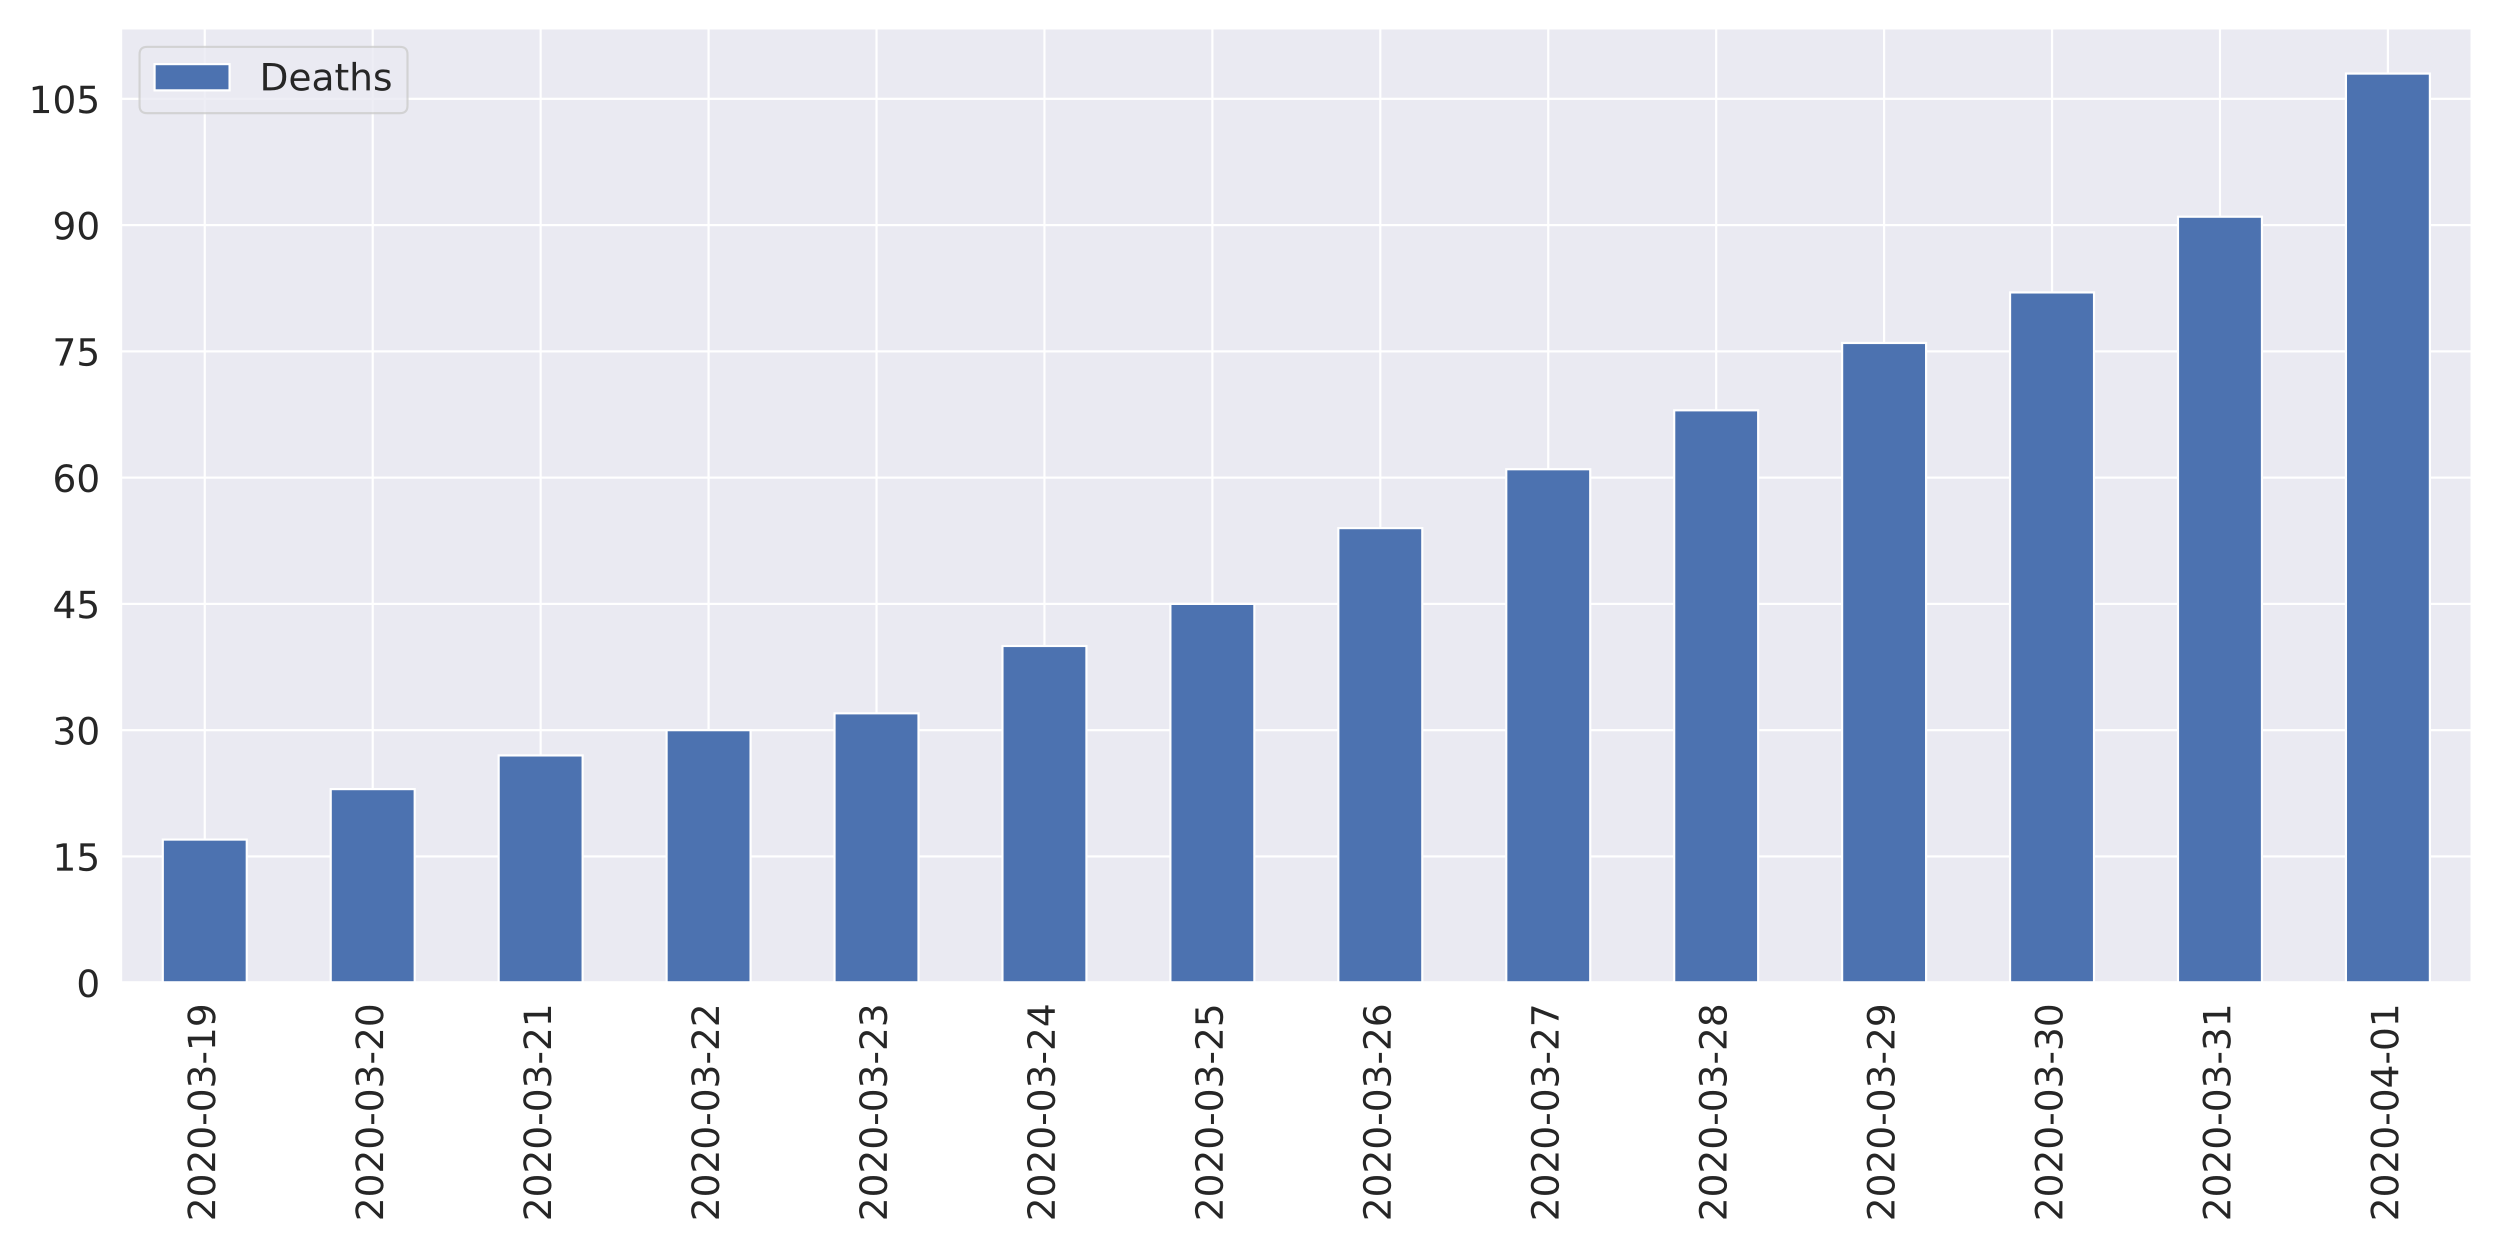
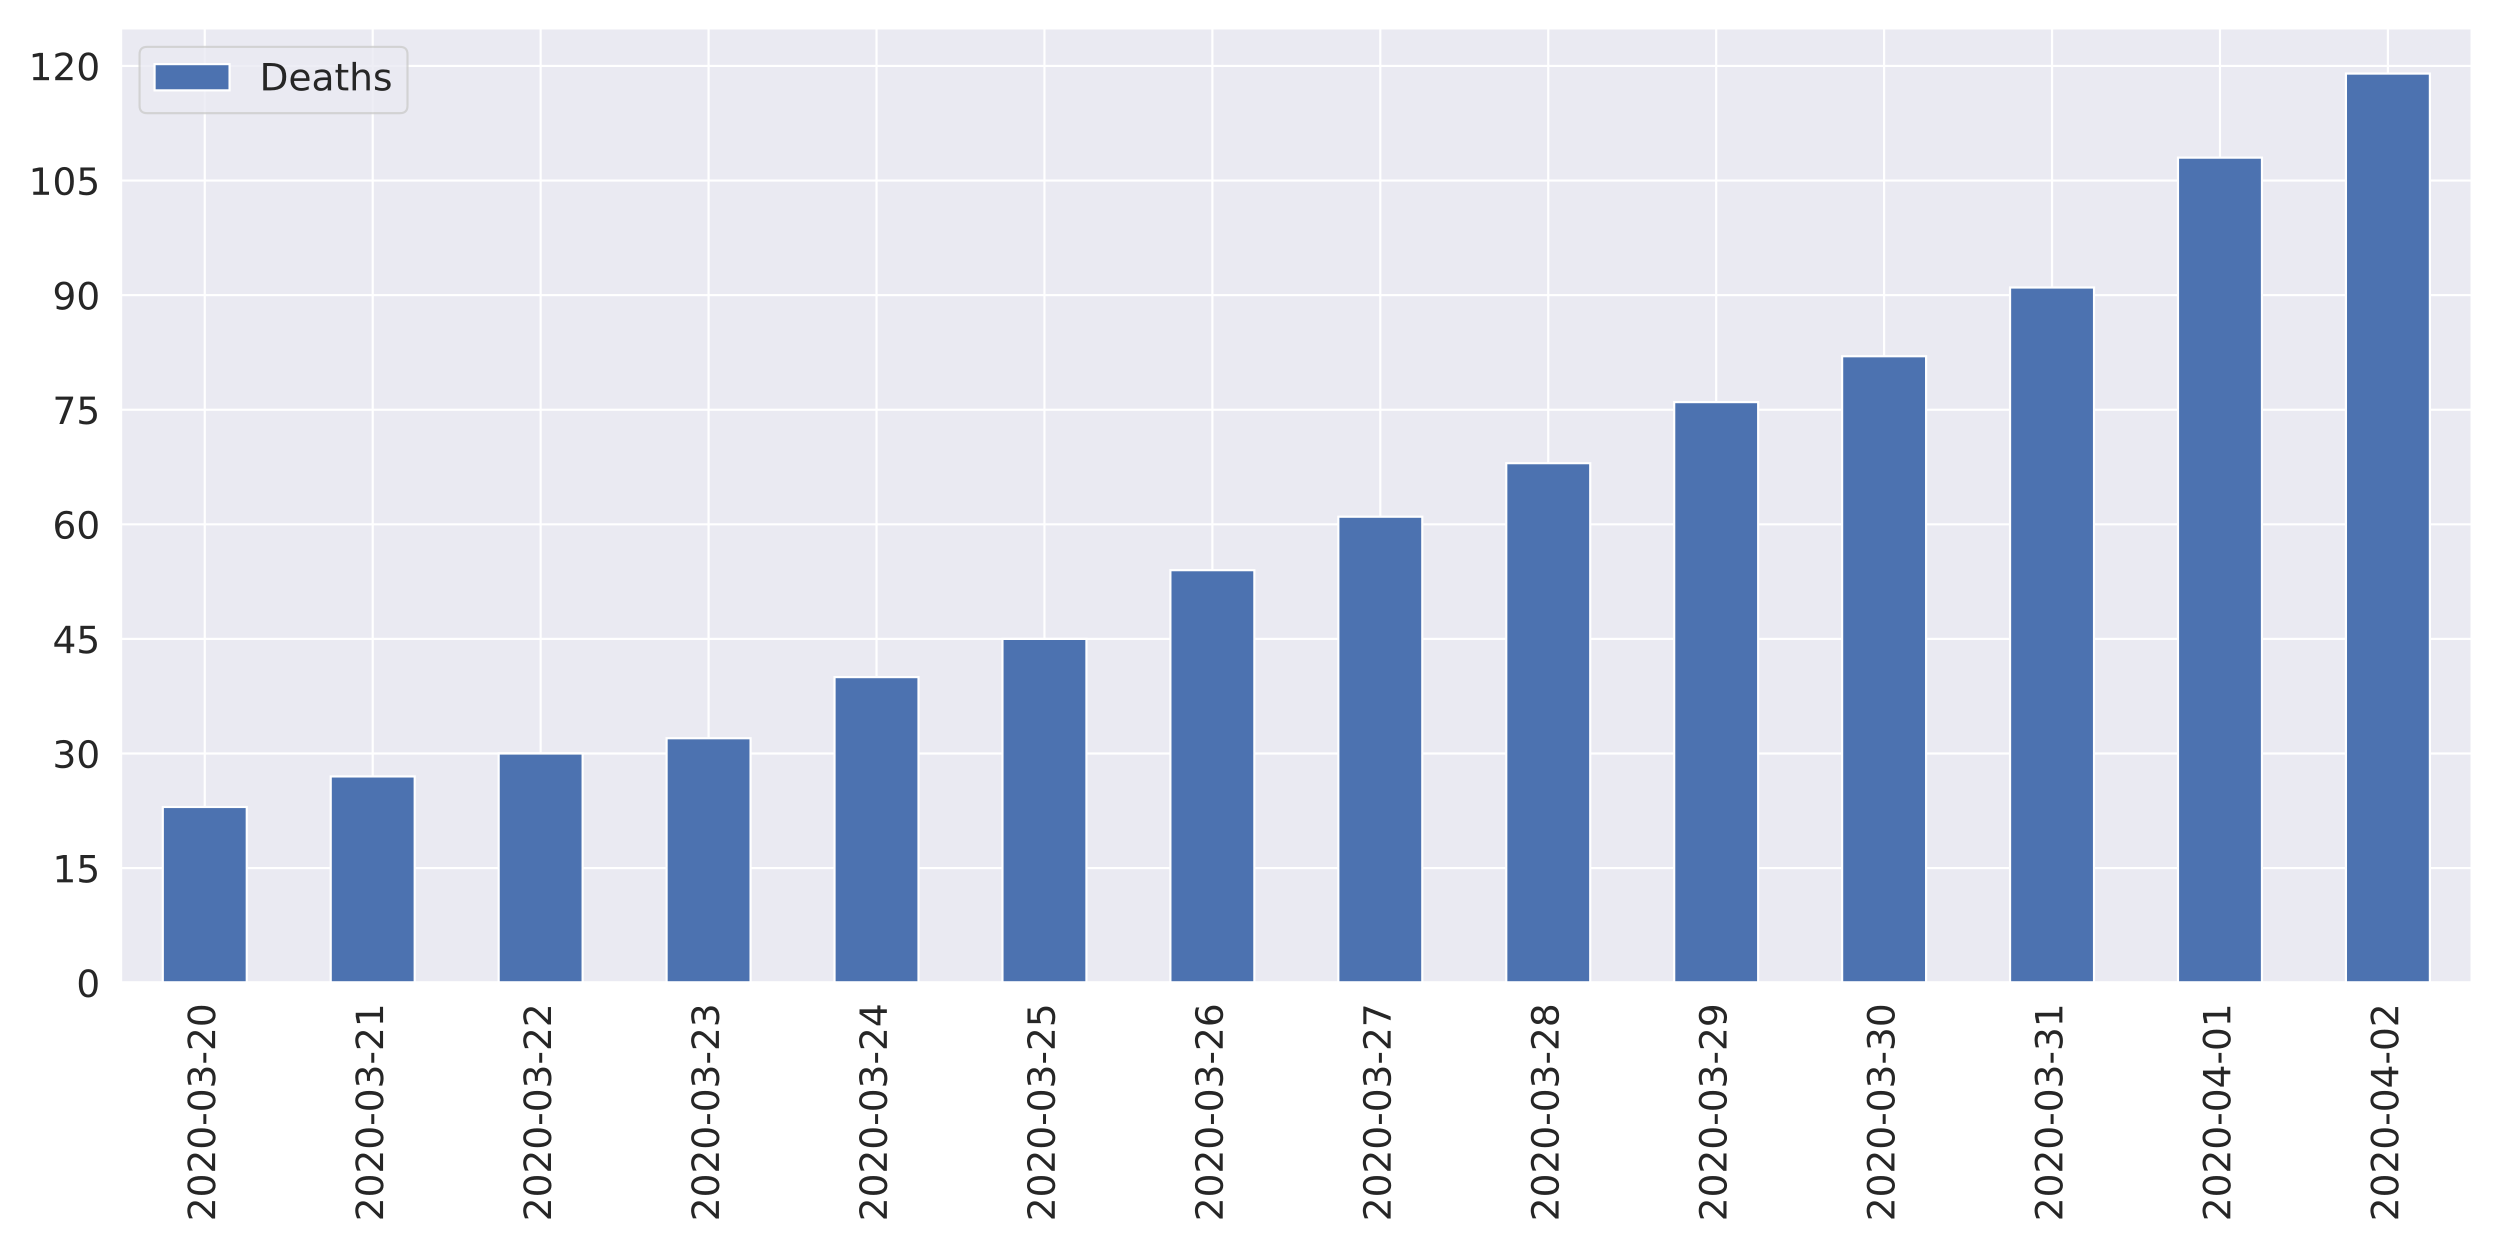
<svg xmlns="http://www.w3.org/2000/svg" xmlns:xlink="http://www.w3.org/1999/xlink" height="576pt" version="1.1" viewBox="0 0 1152 576" width="1152pt">
  <defs>
    <style type="text/css">
*{stroke-linecap:butt;stroke-linejoin:round;}
  </style>
  </defs>
  <g id="figure_1">
    <g id="patch_1">
      <path d="M 0 576  L 1152 576  L 1152 0  L 0 0  z " style="fill:#ffffff;" />
    </g>
    <g id="axes_1">
      <g id="patch_2">
        <path d="M 55.67 452.83  L 1139.04 452.83  L 1139.04 12.96  L 55.67 12.96  z " style="fill:#eaeaf2;" />
      </g>
      <g id="matplotlib.axis_1">
        <g id="xtick_1">
          <g id="line2d_1">
            <path clip-path="url(#p32ae984a57)" d="M 94.362 452.83  L 94.362 12.96  " style="fill:none;stroke:#ffffff;stroke-linecap:round;" />
          </g>
          <g id="text_1">
            <defs>
              <path d="M 19.188 8.297  L 53.609 8.297  L 53.609 0  L 7.328 0  L 7.328 8.297  Q 12.938 14.109 22.625 23.891  Q 32.328 33.688 34.812 36.531  Q 39.547 41.844 41.422 45.531  Q 43.312 49.219 43.312 52.781  Q 43.312 58.594 39.234 62.25  Q 35.156 65.922 28.609 65.922  Q 23.969 65.922 18.812 64.312  Q 13.672 62.703 7.812 59.422  L 7.812 69.391  Q 13.766 71.781 18.938 73  Q 24.125 74.219 28.422 74.219  Q 39.75 74.219 46.484 68.547  Q 53.219 62.891 53.219 53.422  Q 53.219 48.922 51.531 44.891  Q 49.859 40.875 45.406 35.406  Q 44.188 33.984 37.641 27.219  Q 31.109 20.453 19.188 8.297  z " id="DejaVuSans-50" />
              <path d="M 31.781 66.406  Q 24.172 66.406 20.328 58.906  Q 16.5 51.422 16.5 36.375  Q 16.5 21.391 20.328 13.891  Q 24.172 6.391 31.781 6.391  Q 39.453 6.391 43.281 13.891  Q 47.125 21.391 47.125 36.375  Q 47.125 51.422 43.281 58.906  Q 39.453 66.406 31.781 66.406  z M 31.781 74.219  Q 44.047 74.219 50.516 64.516  Q 56.984 54.828 56.984 36.375  Q 56.984 17.969 50.516 8.266  Q 44.047 -1.422 31.781 -1.422  Q 19.531 -1.422 13.062 8.266  Q 6.594 17.969 6.594 36.375  Q 6.594 54.828 13.062 64.516  Q 19.531 74.219 31.781 74.219  z " id="DejaVuSans-48" />
              <path d="M 4.891 31.391  L 31.203 31.391  L 31.203 23.391  L 4.891 23.391  z " id="DejaVuSans-45" />
              <path d="M 40.578 39.312  Q 47.656 37.797 51.625 33  Q 55.609 28.219 55.609 21.188  Q 55.609 10.406 48.188 4.484  Q 40.766 -1.422 27.094 -1.422  Q 22.516 -1.422 17.656 -0.516  Q 12.797 0.391 7.625 2.203  L 7.625 11.719  Q 11.719 9.328 16.594 8.109  Q 21.484 6.891 26.812 6.891  Q 36.078 6.891 40.938 10.547  Q 45.797 14.203 45.797 21.188  Q 45.797 27.641 41.281 31.266  Q 36.766 34.906 28.719 34.906  L 20.219 34.906  L 20.219 43.016  L 29.109 43.016  Q 36.375 43.016 40.234 45.922  Q 44.094 48.828 44.094 54.297  Q 44.094 59.906 40.109 62.906  Q 36.141 65.922 28.719 65.922  Q 24.656 65.922 20.016 65.031  Q 15.375 64.156 9.812 62.312  L 9.812 71.094  Q 15.438 72.656 20.344 73.438  Q 25.25 74.219 29.594 74.219  Q 40.828 74.219 47.359 69.109  Q 53.906 64.016 53.906 55.328  Q 53.906 49.266 50.438 45.094  Q 46.969 40.922 40.578 39.312  z " id="DejaVuSans-51" />
-               <path d="M 12.406 8.297  L 28.516 8.297  L 28.516 63.922  L 10.984 60.406  L 10.984 69.391  L 28.422 72.906  L 38.281 72.906  L 38.281 8.297  L 54.391 8.297  L 54.391 0  L 12.406 0  z " id="DejaVuSans-49" />
-               <path d="M 10.984 1.516  L 10.984 10.5  Q 14.703 8.734 18.5 7.812  Q 22.312 6.891 25.984 6.891  Q 35.75 6.891 40.891 13.453  Q 46.047 20.016 46.781 33.406  Q 43.953 29.203 39.594 26.953  Q 35.25 24.703 29.984 24.703  Q 19.047 24.703 12.672 31.312  Q 6.297 37.938 6.297 49.422  Q 6.297 60.641 12.938 67.422  Q 19.578 74.219 30.609 74.219  Q 43.266 74.219 49.922 64.516  Q 56.594 54.828 56.594 36.375  Q 56.594 19.141 48.406 8.859  Q 40.234 -1.422 26.422 -1.422  Q 22.703 -1.422 18.891 -0.688  Q 15.094 0.047 10.984 1.516  z M 30.609 32.422  Q 37.25 32.422 41.125 36.953  Q 45.016 41.5 45.016 49.422  Q 45.016 57.281 41.125 61.844  Q 37.25 66.406 30.609 66.406  Q 23.969 66.406 20.094 61.844  Q 16.219 57.281 16.219 49.422  Q 16.219 41.5 20.094 36.953  Q 23.969 32.422 30.609 32.422  z " id="DejaVuSans-57" />
            </defs>
            <g style="fill:#262626;" transform="translate(99.12999 562.7538)rotate(-90)scale(0.1728 -0.1728)">
              <use xlink:href="#DejaVuSans-50" />
              <use x="63.623" xlink:href="#DejaVuSans-48" />
              <use x="127.246" xlink:href="#DejaVuSans-50" />
              <use x="190.869" xlink:href="#DejaVuSans-48" />
              <use x="254.492" xlink:href="#DejaVuSans-45" />
              <use x="290.576" xlink:href="#DejaVuSans-48" />
              <use x="354.199" xlink:href="#DejaVuSans-51" />
              <use x="417.822" xlink:href="#DejaVuSans-45" />
-               <use x="453.906" xlink:href="#DejaVuSans-49" />
-               <use x="517.529" xlink:href="#DejaVuSans-57" />
+               <use x="453.906" xlink:href="#DejaVuSans-50" />
+               <use x="517.529" xlink:href="#DejaVuSans-48" />
            </g>
          </g>
        </g>
        <g id="xtick_2">
          <g id="line2d_2">
            <path clip-path="url(#p32ae984a57)" d="M 171.745 452.83  L 171.745 12.96  " style="fill:none;stroke:#ffffff;stroke-linecap:round;" />
          </g>
          <g id="text_2">
+             <defs>
+               <path d="M 12.406 8.297  L 28.516 8.297  L 28.516 63.922  L 10.984 60.406  L 10.984 69.391  L 28.422 72.906  L 38.281 72.906  L 38.281 8.297  L 54.391 8.297  L 54.391 0  L 12.406 0  z " id="DejaVuSans-49" />
+             </defs>
            <g style="fill:#262626;" transform="translate(176.5136 562.7538)rotate(-90)scale(0.1728 -0.1728)">
              <use xlink:href="#DejaVuSans-50" />
              <use x="63.623" xlink:href="#DejaVuSans-48" />
              <use x="127.246" xlink:href="#DejaVuSans-50" />
              <use x="190.869" xlink:href="#DejaVuSans-48" />
              <use x="254.492" xlink:href="#DejaVuSans-45" />
              <use x="290.576" xlink:href="#DejaVuSans-48" />
              <use x="354.199" xlink:href="#DejaVuSans-51" />
              <use x="417.822" xlink:href="#DejaVuSans-45" />
              <use x="453.906" xlink:href="#DejaVuSans-50" />
-               <use x="517.529" xlink:href="#DejaVuSans-48" />
+               <use x="517.529" xlink:href="#DejaVuSans-49" />
            </g>
          </g>
        </g>
        <g id="xtick_3">
          <g id="line2d_3">
            <path clip-path="url(#p32ae984a57)" d="M 249.129 452.83  L 249.129 12.96  " style="fill:none;stroke:#ffffff;stroke-linecap:round;" />
          </g>
          <g id="text_3">
            <g style="fill:#262626;" transform="translate(253.8971 562.7538)rotate(-90)scale(0.1728 -0.1728)">
              <use xlink:href="#DejaVuSans-50" />
              <use x="63.623" xlink:href="#DejaVuSans-48" />
              <use x="127.246" xlink:href="#DejaVuSans-50" />
              <use x="190.869" xlink:href="#DejaVuSans-48" />
              <use x="254.492" xlink:href="#DejaVuSans-45" />
              <use x="290.576" xlink:href="#DejaVuSans-48" />
              <use x="354.199" xlink:href="#DejaVuSans-51" />
              <use x="417.822" xlink:href="#DejaVuSans-45" />
              <use x="453.906" xlink:href="#DejaVuSans-50" />
-               <use x="517.529" xlink:href="#DejaVuSans-49" />
+               <use x="517.529" xlink:href="#DejaVuSans-50" />
            </g>
          </g>
        </g>
        <g id="xtick_4">
          <g id="line2d_4">
            <path clip-path="url(#p32ae984a57)" d="M 326.512 452.83  L 326.512 12.96  " style="fill:none;stroke:#ffffff;stroke-linecap:round;" />
          </g>
          <g id="text_4">
            <g style="fill:#262626;" transform="translate(331.2807 562.7538)rotate(-90)scale(0.1728 -0.1728)">
              <use xlink:href="#DejaVuSans-50" />
              <use x="63.623" xlink:href="#DejaVuSans-48" />
              <use x="127.246" xlink:href="#DejaVuSans-50" />
              <use x="190.869" xlink:href="#DejaVuSans-48" />
              <use x="254.492" xlink:href="#DejaVuSans-45" />
              <use x="290.576" xlink:href="#DejaVuSans-48" />
              <use x="354.199" xlink:href="#DejaVuSans-51" />
              <use x="417.822" xlink:href="#DejaVuSans-45" />
              <use x="453.906" xlink:href="#DejaVuSans-50" />
-               <use x="517.529" xlink:href="#DejaVuSans-50" />
+               <use x="517.529" xlink:href="#DejaVuSans-51" />
            </g>
          </g>
        </g>
        <g id="xtick_5">
          <g id="line2d_5">
            <path clip-path="url(#p32ae984a57)" d="M 403.896 452.83  L 403.896 12.96  " style="fill:none;stroke:#ffffff;stroke-linecap:round;" />
          </g>
          <g id="text_5">
+             <defs>
+               <path d="M 37.797 64.312  L 12.891 25.391  L 37.797 25.391  z M 35.203 72.906  L 47.609 72.906  L 47.609 25.391  L 58.016 25.391  L 58.016 17.188  L 47.609 17.188  L 47.609 0  L 37.797 0  L 37.797 17.188  L 4.891 17.188  L 4.891 26.703  z " id="DejaVuSans-52" />
+             </defs>
            <g style="fill:#262626;" transform="translate(408.6643 562.7538)rotate(-90)scale(0.1728 -0.1728)">
              <use xlink:href="#DejaVuSans-50" />
              <use x="63.623" xlink:href="#DejaVuSans-48" />
              <use x="127.246" xlink:href="#DejaVuSans-50" />
              <use x="190.869" xlink:href="#DejaVuSans-48" />
              <use x="254.492" xlink:href="#DejaVuSans-45" />
              <use x="290.576" xlink:href="#DejaVuSans-48" />
              <use x="354.199" xlink:href="#DejaVuSans-51" />
              <use x="417.822" xlink:href="#DejaVuSans-45" />
              <use x="453.906" xlink:href="#DejaVuSans-50" />
-               <use x="517.529" xlink:href="#DejaVuSans-51" />
+               <use x="517.529" xlink:href="#DejaVuSans-52" />
            </g>
          </g>
        </g>
        <g id="xtick_6">
          <g id="line2d_6">
            <path clip-path="url(#p32ae984a57)" d="M 481.28 452.83  L 481.28 12.96  " style="fill:none;stroke:#ffffff;stroke-linecap:round;" />
          </g>
          <g id="text_6">
            <defs>
-               <path d="M 37.797 64.312  L 12.891 25.391  L 37.797 25.391  z M 35.203 72.906  L 47.609 72.906  L 47.609 25.391  L 58.016 25.391  L 58.016 17.188  L 47.609 17.188  L 47.609 0  L 37.797 0  L 37.797 17.188  L 4.891 17.188  L 4.891 26.703  z " id="DejaVuSans-52" />
+               <path d="M 10.797 72.906  L 49.516 72.906  L 49.516 64.594  L 19.828 64.594  L 19.828 46.734  Q 21.969 47.469 24.109 47.828  Q 26.266 48.188 28.422 48.188  Q 40.625 48.188 47.75 41.5  Q 54.891 34.812 54.891 23.391  Q 54.891 11.625 47.562 5.094  Q 40.234 -1.422 26.906 -1.422  Q 22.312 -1.422 17.547 -0.641  Q 12.797 0.141 7.719 1.703  L 7.719 11.625  Q 12.109 9.234 16.797 8.062  Q 21.484 6.891 26.703 6.891  Q 35.156 6.891 40.078 11.328  Q 45.016 15.766 45.016 23.391  Q 45.016 31 40.078 35.438  Q 35.156 39.891 26.703 39.891  Q 22.75 39.891 18.812 39.016  Q 14.891 38.141 10.797 36.281  z " id="DejaVuSans-53" />
            </defs>
            <g style="fill:#262626;" transform="translate(486.0478 562.7538)rotate(-90)scale(0.1728 -0.1728)">
              <use xlink:href="#DejaVuSans-50" />
              <use x="63.623" xlink:href="#DejaVuSans-48" />
              <use x="127.246" xlink:href="#DejaVuSans-50" />
              <use x="190.869" xlink:href="#DejaVuSans-48" />
              <use x="254.492" xlink:href="#DejaVuSans-45" />
              <use x="290.576" xlink:href="#DejaVuSans-48" />
              <use x="354.199" xlink:href="#DejaVuSans-51" />
              <use x="417.822" xlink:href="#DejaVuSans-45" />
              <use x="453.906" xlink:href="#DejaVuSans-50" />
-               <use x="517.529" xlink:href="#DejaVuSans-52" />
+               <use x="517.529" xlink:href="#DejaVuSans-53" />
            </g>
          </g>
        </g>
        <g id="xtick_7">
          <g id="line2d_7">
            <path clip-path="url(#p32ae984a57)" d="M 558.663 452.83  L 558.663 12.96  " style="fill:none;stroke:#ffffff;stroke-linecap:round;" />
          </g>
          <g id="text_7">
            <defs>
-               <path d="M 10.797 72.906  L 49.516 72.906  L 49.516 64.594  L 19.828 64.594  L 19.828 46.734  Q 21.969 47.469 24.109 47.828  Q 26.266 48.188 28.422 48.188  Q 40.625 48.188 47.75 41.5  Q 54.891 34.812 54.891 23.391  Q 54.891 11.625 47.562 5.094  Q 40.234 -1.422 26.906 -1.422  Q 22.312 -1.422 17.547 -0.641  Q 12.797 0.141 7.719 1.703  L 7.719 11.625  Q 12.109 9.234 16.797 8.062  Q 21.484 6.891 26.703 6.891  Q 35.156 6.891 40.078 11.328  Q 45.016 15.766 45.016 23.391  Q 45.016 31 40.078 35.438  Q 35.156 39.891 26.703 39.891  Q 22.75 39.891 18.812 39.016  Q 14.891 38.141 10.797 36.281  z " id="DejaVuSans-53" />
+               <path d="M 33.016 40.375  Q 26.375 40.375 22.484 35.828  Q 18.609 31.297 18.609 23.391  Q 18.609 15.531 22.484 10.953  Q 26.375 6.391 33.016 6.391  Q 39.656 6.391 43.531 10.953  Q 47.406 15.531 47.406 23.391  Q 47.406 31.297 43.531 35.828  Q 39.656 40.375 33.016 40.375  z M 52.594 71.297  L 52.594 62.312  Q 48.875 64.062 45.094 64.984  Q 41.312 65.922 37.594 65.922  Q 27.828 65.922 22.672 59.328  Q 17.531 52.734 16.797 39.406  Q 19.672 43.656 24.016 45.922  Q 28.375 48.188 33.594 48.188  Q 44.578 48.188 50.953 41.516  Q 57.328 34.859 57.328 23.391  Q 57.328 12.156 50.688 5.359  Q 44.047 -1.422 33.016 -1.422  Q 20.359 -1.422 13.672 8.266  Q 6.984 17.969 6.984 36.375  Q 6.984 53.656 15.188 63.938  Q 23.391 74.219 37.203 74.219  Q 40.922 74.219 44.703 73.484  Q 48.484 72.75 52.594 71.297  z " id="DejaVuSans-54" />
            </defs>
            <g style="fill:#262626;" transform="translate(563.4314 562.7538)rotate(-90)scale(0.1728 -0.1728)">
              <use xlink:href="#DejaVuSans-50" />
              <use x="63.623" xlink:href="#DejaVuSans-48" />
              <use x="127.246" xlink:href="#DejaVuSans-50" />
              <use x="190.869" xlink:href="#DejaVuSans-48" />
              <use x="254.492" xlink:href="#DejaVuSans-45" />
              <use x="290.576" xlink:href="#DejaVuSans-48" />
              <use x="354.199" xlink:href="#DejaVuSans-51" />
              <use x="417.822" xlink:href="#DejaVuSans-45" />
              <use x="453.906" xlink:href="#DejaVuSans-50" />
-               <use x="517.529" xlink:href="#DejaVuSans-53" />
+               <use x="517.529" xlink:href="#DejaVuSans-54" />
            </g>
          </g>
        </g>
        <g id="xtick_8">
          <g id="line2d_8">
            <path clip-path="url(#p32ae984a57)" d="M 636.047 452.83  L 636.047 12.96  " style="fill:none;stroke:#ffffff;stroke-linecap:round;" />
          </g>
          <g id="text_8">
            <defs>
-               <path d="M 33.016 40.375  Q 26.375 40.375 22.484 35.828  Q 18.609 31.297 18.609 23.391  Q 18.609 15.531 22.484 10.953  Q 26.375 6.391 33.016 6.391  Q 39.656 6.391 43.531 10.953  Q 47.406 15.531 47.406 23.391  Q 47.406 31.297 43.531 35.828  Q 39.656 40.375 33.016 40.375  z M 52.594 71.297  L 52.594 62.312  Q 48.875 64.062 45.094 64.984  Q 41.312 65.922 37.594 65.922  Q 27.828 65.922 22.672 59.328  Q 17.531 52.734 16.797 39.406  Q 19.672 43.656 24.016 45.922  Q 28.375 48.188 33.594 48.188  Q 44.578 48.188 50.953 41.516  Q 57.328 34.859 57.328 23.391  Q 57.328 12.156 50.688 5.359  Q 44.047 -1.422 33.016 -1.422  Q 20.359 -1.422 13.672 8.266  Q 6.984 17.969 6.984 36.375  Q 6.984 53.656 15.188 63.938  Q 23.391 74.219 37.203 74.219  Q 40.922 74.219 44.703 73.484  Q 48.484 72.75 52.594 71.297  z " id="DejaVuSans-54" />
+               <path d="M 8.203 72.906  L 55.078 72.906  L 55.078 68.703  L 28.609 0  L 18.312 0  L 43.219 64.594  L 8.203 64.594  z " id="DejaVuSans-55" />
            </defs>
            <g style="fill:#262626;" transform="translate(640.815 562.7538)rotate(-90)scale(0.1728 -0.1728)">
              <use xlink:href="#DejaVuSans-50" />
              <use x="63.623" xlink:href="#DejaVuSans-48" />
              <use x="127.246" xlink:href="#DejaVuSans-50" />
              <use x="190.869" xlink:href="#DejaVuSans-48" />
              <use x="254.492" xlink:href="#DejaVuSans-45" />
              <use x="290.576" xlink:href="#DejaVuSans-48" />
              <use x="354.199" xlink:href="#DejaVuSans-51" />
              <use x="417.822" xlink:href="#DejaVuSans-45" />
              <use x="453.906" xlink:href="#DejaVuSans-50" />
-               <use x="517.529" xlink:href="#DejaVuSans-54" />
+               <use x="517.529" xlink:href="#DejaVuSans-55" />
            </g>
          </g>
        </g>
        <g id="xtick_9">
          <g id="line2d_9">
            <path clip-path="url(#p32ae984a57)" d="M 713.43 452.83  L 713.43 12.96  " style="fill:none;stroke:#ffffff;stroke-linecap:round;" />
          </g>
          <g id="text_9">
            <defs>
-               <path d="M 8.203 72.906  L 55.078 72.906  L 55.078 68.703  L 28.609 0  L 18.312 0  L 43.219 64.594  L 8.203 64.594  z " id="DejaVuSans-55" />
+               <path d="M 31.781 34.625  Q 24.75 34.625 20.719 30.859  Q 16.703 27.094 16.703 20.516  Q 16.703 13.922 20.719 10.156  Q 24.75 6.391 31.781 6.391  Q 38.812 6.391 42.859 10.172  Q 46.922 13.969 46.922 20.516  Q 46.922 27.094 42.891 30.859  Q 38.875 34.625 31.781 34.625  z M 21.922 38.812  Q 15.578 40.375 12.031 44.719  Q 8.5 49.078 8.5 55.328  Q 8.5 64.062 14.719 69.141  Q 20.953 74.219 31.781 74.219  Q 42.672 74.219 48.875 69.141  Q 55.078 64.062 55.078 55.328  Q 55.078 49.078 51.531 44.719  Q 48 40.375 41.703 38.812  Q 48.828 37.156 52.797 32.312  Q 56.781 27.484 56.781 20.516  Q 56.781 9.906 50.312 4.234  Q 43.844 -1.422 31.781 -1.422  Q 19.734 -1.422 13.25 4.234  Q 6.781 9.906 6.781 20.516  Q 6.781 27.484 10.781 32.312  Q 14.797 37.156 21.922 38.812  z M 18.312 54.391  Q 18.312 48.734 21.844 45.562  Q 25.391 42.391 31.781 42.391  Q 38.141 42.391 41.719 45.562  Q 45.312 48.734 45.312 54.391  Q 45.312 60.062 41.719 63.234  Q 38.141 66.406 31.781 66.406  Q 25.391 66.406 21.844 63.234  Q 18.312 60.062 18.312 54.391  z " id="DejaVuSans-56" />
            </defs>
            <g style="fill:#262626;" transform="translate(718.1986 562.7538)rotate(-90)scale(0.1728 -0.1728)">
              <use xlink:href="#DejaVuSans-50" />
              <use x="63.623" xlink:href="#DejaVuSans-48" />
              <use x="127.246" xlink:href="#DejaVuSans-50" />
              <use x="190.869" xlink:href="#DejaVuSans-48" />
              <use x="254.492" xlink:href="#DejaVuSans-45" />
              <use x="290.576" xlink:href="#DejaVuSans-48" />
              <use x="354.199" xlink:href="#DejaVuSans-51" />
              <use x="417.822" xlink:href="#DejaVuSans-45" />
              <use x="453.906" xlink:href="#DejaVuSans-50" />
-               <use x="517.529" xlink:href="#DejaVuSans-55" />
+               <use x="517.529" xlink:href="#DejaVuSans-56" />
            </g>
          </g>
        </g>
        <g id="xtick_10">
          <g id="line2d_10">
            <path clip-path="url(#p32ae984a57)" d="M 790.814 452.83  L 790.814 12.96  " style="fill:none;stroke:#ffffff;stroke-linecap:round;" />
          </g>
          <g id="text_10">
            <defs>
-               <path d="M 31.781 34.625  Q 24.75 34.625 20.719 30.859  Q 16.703 27.094 16.703 20.516  Q 16.703 13.922 20.719 10.156  Q 24.75 6.391 31.781 6.391  Q 38.812 6.391 42.859 10.172  Q 46.922 13.969 46.922 20.516  Q 46.922 27.094 42.891 30.859  Q 38.875 34.625 31.781 34.625  z M 21.922 38.812  Q 15.578 40.375 12.031 44.719  Q 8.5 49.078 8.5 55.328  Q 8.5 64.062 14.719 69.141  Q 20.953 74.219 31.781 74.219  Q 42.672 74.219 48.875 69.141  Q 55.078 64.062 55.078 55.328  Q 55.078 49.078 51.531 44.719  Q 48 40.375 41.703 38.812  Q 48.828 37.156 52.797 32.312  Q 56.781 27.484 56.781 20.516  Q 56.781 9.906 50.312 4.234  Q 43.844 -1.422 31.781 -1.422  Q 19.734 -1.422 13.25 4.234  Q 6.781 9.906 6.781 20.516  Q 6.781 27.484 10.781 32.312  Q 14.797 37.156 21.922 38.812  z M 18.312 54.391  Q 18.312 48.734 21.844 45.562  Q 25.391 42.391 31.781 42.391  Q 38.141 42.391 41.719 45.562  Q 45.312 48.734 45.312 54.391  Q 45.312 60.062 41.719 63.234  Q 38.141 66.406 31.781 66.406  Q 25.391 66.406 21.844 63.234  Q 18.312 60.062 18.312 54.391  z " id="DejaVuSans-56" />
+               <path d="M 10.984 1.516  L 10.984 10.5  Q 14.703 8.734 18.5 7.812  Q 22.312 6.891 25.984 6.891  Q 35.75 6.891 40.891 13.453  Q 46.047 20.016 46.781 33.406  Q 43.953 29.203 39.594 26.953  Q 35.25 24.703 29.984 24.703  Q 19.047 24.703 12.672 31.312  Q 6.297 37.938 6.297 49.422  Q 6.297 60.641 12.938 67.422  Q 19.578 74.219 30.609 74.219  Q 43.266 74.219 49.922 64.516  Q 56.594 54.828 56.594 36.375  Q 56.594 19.141 48.406 8.859  Q 40.234 -1.422 26.422 -1.422  Q 22.703 -1.422 18.891 -0.688  Q 15.094 0.047 10.984 1.516  z M 30.609 32.422  Q 37.25 32.422 41.125 36.953  Q 45.016 41.5 45.016 49.422  Q 45.016 57.281 41.125 61.844  Q 37.25 66.406 30.609 66.406  Q 23.969 66.406 20.094 61.844  Q 16.219 57.281 16.219 49.422  Q 16.219 41.5 20.094 36.953  Q 23.969 32.422 30.609 32.422  z " id="DejaVuSans-57" />
            </defs>
            <g style="fill:#262626;" transform="translate(795.5821 562.7538)rotate(-90)scale(0.1728 -0.1728)">
              <use xlink:href="#DejaVuSans-50" />
              <use x="63.623" xlink:href="#DejaVuSans-48" />
              <use x="127.246" xlink:href="#DejaVuSans-50" />
              <use x="190.869" xlink:href="#DejaVuSans-48" />
              <use x="254.492" xlink:href="#DejaVuSans-45" />
              <use x="290.576" xlink:href="#DejaVuSans-48" />
              <use x="354.199" xlink:href="#DejaVuSans-51" />
              <use x="417.822" xlink:href="#DejaVuSans-45" />
              <use x="453.906" xlink:href="#DejaVuSans-50" />
-               <use x="517.529" xlink:href="#DejaVuSans-56" />
+               <use x="517.529" xlink:href="#DejaVuSans-57" />
            </g>
          </g>
        </g>
        <g id="xtick_11">
          <g id="line2d_11">
            <path clip-path="url(#p32ae984a57)" d="M 868.197 452.83  L 868.197 12.96  " style="fill:none;stroke:#ffffff;stroke-linecap:round;" />
          </g>
          <g id="text_11">
            <g style="fill:#262626;" transform="translate(872.9657 562.7538)rotate(-90)scale(0.1728 -0.1728)">
              <use xlink:href="#DejaVuSans-50" />
              <use x="63.623" xlink:href="#DejaVuSans-48" />
              <use x="127.246" xlink:href="#DejaVuSans-50" />
              <use x="190.869" xlink:href="#DejaVuSans-48" />
              <use x="254.492" xlink:href="#DejaVuSans-45" />
              <use x="290.576" xlink:href="#DejaVuSans-48" />
              <use x="354.199" xlink:href="#DejaVuSans-51" />
              <use x="417.822" xlink:href="#DejaVuSans-45" />
-               <use x="453.906" xlink:href="#DejaVuSans-50" />
-               <use x="517.529" xlink:href="#DejaVuSans-57" />
+               <use x="453.906" xlink:href="#DejaVuSans-51" />
+               <use x="517.529" xlink:href="#DejaVuSans-48" />
            </g>
          </g>
        </g>
        <g id="xtick_12">
          <g id="line2d_12">
            <path clip-path="url(#p32ae984a57)" d="M 945.581 452.83  L 945.581 12.96  " style="fill:none;stroke:#ffffff;stroke-linecap:round;" />
          </g>
          <g id="text_12">
            <g style="fill:#262626;" transform="translate(950.3493 562.7538)rotate(-90)scale(0.1728 -0.1728)">
              <use xlink:href="#DejaVuSans-50" />
              <use x="63.623" xlink:href="#DejaVuSans-48" />
              <use x="127.246" xlink:href="#DejaVuSans-50" />
              <use x="190.869" xlink:href="#DejaVuSans-48" />
              <use x="254.492" xlink:href="#DejaVuSans-45" />
              <use x="290.576" xlink:href="#DejaVuSans-48" />
              <use x="354.199" xlink:href="#DejaVuSans-51" />
              <use x="417.822" xlink:href="#DejaVuSans-45" />
              <use x="453.906" xlink:href="#DejaVuSans-51" />
-               <use x="517.529" xlink:href="#DejaVuSans-48" />
+               <use x="517.529" xlink:href="#DejaVuSans-49" />
            </g>
          </g>
        </g>
        <g id="xtick_13">
          <g id="line2d_13">
            <path clip-path="url(#p32ae984a57)" d="M 1022.965 452.83  L 1022.965 12.96  " style="fill:none;stroke:#ffffff;stroke-linecap:round;" />
          </g>
          <g id="text_13">
            <g style="fill:#262626;" transform="translate(1027.733 562.7538)rotate(-90)scale(0.1728 -0.1728)">
              <use xlink:href="#DejaVuSans-50" />
              <use x="63.623" xlink:href="#DejaVuSans-48" />
              <use x="127.246" xlink:href="#DejaVuSans-50" />
              <use x="190.869" xlink:href="#DejaVuSans-48" />
              <use x="254.492" xlink:href="#DejaVuSans-45" />
              <use x="290.576" xlink:href="#DejaVuSans-48" />
-               <use x="354.199" xlink:href="#DejaVuSans-51" />
-               <use x="417.822" xlink:href="#DejaVuSans-45" />
-               <use x="453.906" xlink:href="#DejaVuSans-51" />
+               <use x="354.199" xlink:href="#DejaVuSans-52" />
+               <use x="417.822" xlink:href="#DejaVuSans-45" />
+               <use x="453.906" xlink:href="#DejaVuSans-48" />
              <use x="517.529" xlink:href="#DejaVuSans-49" />
            </g>
          </g>
        </g>
        <g id="xtick_14">
          <g id="line2d_14">
            <path clip-path="url(#p32ae984a57)" d="M 1100.348 452.83  L 1100.348 12.96  " style="fill:none;stroke:#ffffff;stroke-linecap:round;" />
          </g>
          <g id="text_14">
            <g style="fill:#262626;" transform="translate(1105.116 562.7538)rotate(-90)scale(0.1728 -0.1728)">
              <use xlink:href="#DejaVuSans-50" />
              <use x="63.623" xlink:href="#DejaVuSans-48" />
              <use x="127.246" xlink:href="#DejaVuSans-50" />
              <use x="190.869" xlink:href="#DejaVuSans-48" />
              <use x="254.492" xlink:href="#DejaVuSans-45" />
              <use x="290.576" xlink:href="#DejaVuSans-48" />
              <use x="354.199" xlink:href="#DejaVuSans-52" />
              <use x="417.822" xlink:href="#DejaVuSans-45" />
              <use x="453.906" xlink:href="#DejaVuSans-48" />
-               <use x="517.529" xlink:href="#DejaVuSans-49" />
+               <use x="517.529" xlink:href="#DejaVuSans-50" />
            </g>
          </g>
        </g>
      </g>
      <g id="matplotlib.axis_2">
        <g id="ytick_1">
          <g id="line2d_15">
            <path clip-path="url(#p32ae984a57)" d="M 55.67 452.83  L 1139.04 452.83  " style="fill:none;stroke:#ffffff;stroke-linecap:round;" />
          </g>
          <g id="text_15">
            <g style="fill:#262626;" transform="translate(35.1756 459.3951)scale(0.1728 -0.1728)">
              <use xlink:href="#DejaVuSans-48" />
            </g>
          </g>
        </g>
        <g id="ytick_2">
          <g id="line2d_16">
-             <path clip-path="url(#p32ae984a57)" d="M 55.67 394.646  L 1139.04 394.646  " style="fill:none;stroke:#ffffff;stroke-linecap:round;" />
+             <path clip-path="url(#p32ae984a57)" d="M 55.67 400.024  L 1139.04 400.024  " style="fill:none;stroke:#ffffff;stroke-linecap:round;" />
          </g>
          <g id="text_16">
-             <g style="fill:#262626;" transform="translate(24.1812 401.2112)scale(0.1728 -0.1728)">
+             <g style="fill:#262626;" transform="translate(24.1812 406.5895)scale(0.1728 -0.1728)">
              <use xlink:href="#DejaVuSans-49" />
              <use x="63.623" xlink:href="#DejaVuSans-53" />
            </g>
          </g>
        </g>
        <g id="ytick_3">
          <g id="line2d_17">
-             <path clip-path="url(#p32ae984a57)" d="M 55.67 336.462  L 1139.04 336.462  " style="fill:none;stroke:#ffffff;stroke-linecap:round;" />
+             <path clip-path="url(#p32ae984a57)" d="M 55.67 347.219  L 1139.04 347.219  " style="fill:none;stroke:#ffffff;stroke-linecap:round;" />
          </g>
          <g id="text_17">
-             <g style="fill:#262626;" transform="translate(24.1812 343.0273)scale(0.1728 -0.1728)">
+             <g style="fill:#262626;" transform="translate(24.1812 353.784)scale(0.1728 -0.1728)">
              <use xlink:href="#DejaVuSans-51" />
              <use x="63.623" xlink:href="#DejaVuSans-48" />
            </g>
          </g>
        </g>
        <g id="ytick_4">
          <g id="line2d_18">
-             <path clip-path="url(#p32ae984a57)" d="M 55.67 278.278  L 1139.04 278.278  " style="fill:none;stroke:#ffffff;stroke-linecap:round;" />
+             <path clip-path="url(#p32ae984a57)" d="M 55.67 294.413  L 1139.04 294.413  " style="fill:none;stroke:#ffffff;stroke-linecap:round;" />
          </g>
          <g id="text_18">
-             <g style="fill:#262626;" transform="translate(24.1812 284.8435)scale(0.1728 -0.1728)">
+             <g style="fill:#262626;" transform="translate(24.1812 300.9785)scale(0.1728 -0.1728)">
              <use xlink:href="#DejaVuSans-52" />
              <use x="63.623" xlink:href="#DejaVuSans-53" />
            </g>
          </g>
        </g>
        <g id="ytick_5">
          <g id="line2d_19">
-             <path clip-path="url(#p32ae984a57)" d="M 55.67 220.095  L 1139.04 220.095  " style="fill:none;stroke:#ffffff;stroke-linecap:round;" />
+             <path clip-path="url(#p32ae984a57)" d="M 55.67 241.608  L 1139.04 241.608  " style="fill:none;stroke:#ffffff;stroke-linecap:round;" />
          </g>
          <g id="text_19">
-             <g style="fill:#262626;" transform="translate(24.1812 226.6596)scale(0.1728 -0.1728)">
+             <g style="fill:#262626;" transform="translate(24.1812 248.173)scale(0.1728 -0.1728)">
              <use xlink:href="#DejaVuSans-54" />
              <use x="63.623" xlink:href="#DejaVuSans-48" />
            </g>
          </g>
        </g>
        <g id="ytick_6">
          <g id="line2d_20">
-             <path clip-path="url(#p32ae984a57)" d="M 55.67 161.911  L 1139.04 161.911  " style="fill:none;stroke:#ffffff;stroke-linecap:round;" />
+             <path clip-path="url(#p32ae984a57)" d="M 55.67 188.802  L 1139.04 188.802  " style="fill:none;stroke:#ffffff;stroke-linecap:round;" />
          </g>
          <g id="text_20">
-             <g style="fill:#262626;" transform="translate(24.1812 168.4757)scale(0.1728 -0.1728)">
+             <g style="fill:#262626;" transform="translate(24.1812 195.3674)scale(0.1728 -0.1728)">
              <use xlink:href="#DejaVuSans-55" />
              <use x="63.623" xlink:href="#DejaVuSans-53" />
            </g>
          </g>
        </g>
        <g id="ytick_7">
          <g id="line2d_21">
-             <path clip-path="url(#p32ae984a57)" d="M 55.67 103.727  L 1139.04 103.727  " style="fill:none;stroke:#ffffff;stroke-linecap:round;" />
+             <path clip-path="url(#p32ae984a57)" d="M 55.67 135.997  L 1139.04 135.997  " style="fill:none;stroke:#ffffff;stroke-linecap:round;" />
          </g>
          <g id="text_21">
-             <g style="fill:#262626;" transform="translate(24.1812 110.2919)scale(0.1728 -0.1728)">
+             <g style="fill:#262626;" transform="translate(24.1812 142.5619)scale(0.1728 -0.1728)">
              <use xlink:href="#DejaVuSans-57" />
              <use x="63.623" xlink:href="#DejaVuSans-48" />
            </g>
          </g>
        </g>
        <g id="ytick_8">
          <g id="line2d_22">
-             <path clip-path="url(#p32ae984a57)" d="M 55.67 45.543  L 1139.04 45.543  " style="fill:none;stroke:#ffffff;stroke-linecap:round;" />
+             <path clip-path="url(#p32ae984a57)" d="M 55.67 83.191  L 1139.04 83.191  " style="fill:none;stroke:#ffffff;stroke-linecap:round;" />
          </g>
          <g id="text_22">
-             <g style="fill:#262626;" transform="translate(13.1868 52.10801)scale(0.1728 -0.1728)">
+             <g style="fill:#262626;" transform="translate(13.1868 89.75639)scale(0.1728 -0.1728)">
              <use xlink:href="#DejaVuSans-49" />
              <use x="63.623" xlink:href="#DejaVuSans-48" />
              <use x="127.246" xlink:href="#DejaVuSans-53" />
            </g>
          </g>
        </g>
+         <g id="ytick_9">
+           <g id="line2d_23">
+             <path clip-path="url(#p32ae984a57)" d="M 55.67 30.386  L 1139.04 30.386  " style="fill:none;stroke:#ffffff;stroke-linecap:round;" />
+           </g>
+           <g id="text_23">
+             <g style="fill:#262626;" transform="translate(13.1868 36.95087)scale(0.1728 -0.1728)">
+               <use xlink:href="#DejaVuSans-49" />
+               <use x="63.623" xlink:href="#DejaVuSans-50" />
+               <use x="127.246" xlink:href="#DejaVuSans-48" />
+             </g>
+           </g>
+         </g>
      </g>
      <g id="patch_3">
-         <path clip-path="url(#p32ae984a57)" d="M 75.016 452.83  L 113.708 452.83  L 113.708 386.888  L 75.016 386.888  z " style="fill:#4c72b0;stroke:#ffffff;stroke-linejoin:miter;" />
+         <path clip-path="url(#p32ae984a57)" d="M 75.016 452.83  L 113.708 452.83  L 113.708 371.862  L 75.016 371.862  z " style="fill:#4c72b0;stroke:#ffffff;stroke-linejoin:miter;" />
      </g>
      <g id="patch_4">
-         <path clip-path="url(#p32ae984a57)" d="M 152.399 452.83  L 191.091 452.83  L 191.091 363.615  L 152.399 363.615  z " style="fill:#4c72b0;stroke:#ffffff;stroke-linejoin:miter;" />
+         <path clip-path="url(#p32ae984a57)" d="M 152.399 452.83  L 191.091 452.83  L 191.091 357.78  L 152.399 357.78  z " style="fill:#4c72b0;stroke:#ffffff;stroke-linejoin:miter;" />
      </g>
      <g id="patch_5">
-         <path clip-path="url(#p32ae984a57)" d="M 229.783 452.83  L 268.475 452.83  L 268.475 348.099  L 229.783 348.099  z " style="fill:#4c72b0;stroke:#ffffff;stroke-linejoin:miter;" />
+         <path clip-path="url(#p32ae984a57)" d="M 229.783 452.83  L 268.475 452.83  L 268.475 347.219  L 229.783 347.219  z " style="fill:#4c72b0;stroke:#ffffff;stroke-linejoin:miter;" />
      </g>
      <g id="patch_6">
-         <path clip-path="url(#p32ae984a57)" d="M 307.167 452.83  L 345.858 452.83  L 345.858 336.462  L 307.167 336.462  z " style="fill:#4c72b0;stroke:#ffffff;stroke-linejoin:miter;" />
+         <path clip-path="url(#p32ae984a57)" d="M 307.167 452.83  L 345.858 452.83  L 345.858 340.178  L 307.167 340.178  z " style="fill:#4c72b0;stroke:#ffffff;stroke-linejoin:miter;" />
      </g>
      <g id="patch_7">
-         <path clip-path="url(#p32ae984a57)" d="M 384.55 452.83  L 423.242 452.83  L 423.242 328.704  L 384.55 328.704  z " style="fill:#4c72b0;stroke:#ffffff;stroke-linejoin:miter;" />
+         <path clip-path="url(#p32ae984a57)" d="M 384.55 452.83  L 423.242 452.83  L 423.242 312.015  L 384.55 312.015  z " style="fill:#4c72b0;stroke:#ffffff;stroke-linejoin:miter;" />
      </g>
      <g id="patch_8">
-         <path clip-path="url(#p32ae984a57)" d="M 461.934 452.83  L 500.626 452.83  L 500.626 297.673  L 461.934 297.673  z " style="fill:#4c72b0;stroke:#ffffff;stroke-linejoin:miter;" />
+         <path clip-path="url(#p32ae984a57)" d="M 461.934 452.83  L 500.626 452.83  L 500.626 294.413  L 461.934 294.413  z " style="fill:#4c72b0;stroke:#ffffff;stroke-linejoin:miter;" />
      </g>
      <g id="patch_9">
-         <path clip-path="url(#p32ae984a57)" d="M 539.317 452.83  L 578.009 452.83  L 578.009 278.278  L 539.317 278.278  z " style="fill:#4c72b0;stroke:#ffffff;stroke-linejoin:miter;" />
+         <path clip-path="url(#p32ae984a57)" d="M 539.317 452.83  L 578.009 452.83  L 578.009 262.73  L 539.317 262.73  z " style="fill:#4c72b0;stroke:#ffffff;stroke-linejoin:miter;" />
      </g>
      <g id="patch_10">
-         <path clip-path="url(#p32ae984a57)" d="M 616.701 452.83  L 655.393 452.83  L 655.393 243.368  L 616.701 243.368  z " style="fill:#4c72b0;stroke:#ffffff;stroke-linejoin:miter;" />
+         <path clip-path="url(#p32ae984a57)" d="M 616.701 452.83  L 655.393 452.83  L 655.393 238.088  L 616.701 238.088  z " style="fill:#4c72b0;stroke:#ffffff;stroke-linejoin:miter;" />
      </g>
      <g id="patch_11">
-         <path clip-path="url(#p32ae984a57)" d="M 694.084 452.83  L 732.776 452.83  L 732.776 216.216  L 694.084 216.216  z " style="fill:#4c72b0;stroke:#ffffff;stroke-linejoin:miter;" />
+         <path clip-path="url(#p32ae984a57)" d="M 694.084 452.83  L 732.776 452.83  L 732.776 213.445  L 694.084 213.445  z " style="fill:#4c72b0;stroke:#ffffff;stroke-linejoin:miter;" />
      </g>
      <g id="patch_12">
-         <path clip-path="url(#p32ae984a57)" d="M 771.468 452.83  L 810.16 452.83  L 810.16 189.063  L 771.468 189.063  z " style="fill:#4c72b0;stroke:#ffffff;stroke-linejoin:miter;" />
+         <path clip-path="url(#p32ae984a57)" d="M 771.468 452.83  L 810.16 452.83  L 810.16 185.282  L 771.468 185.282  z " style="fill:#4c72b0;stroke:#ffffff;stroke-linejoin:miter;" />
      </g>
      <g id="patch_13">
-         <path clip-path="url(#p32ae984a57)" d="M 848.852 452.83  L 887.543 452.83  L 887.543 158.032  L 848.852 158.032  z " style="fill:#4c72b0;stroke:#ffffff;stroke-linejoin:miter;" />
+         <path clip-path="url(#p32ae984a57)" d="M 848.852 452.83  L 887.543 452.83  L 887.543 164.16  L 848.852 164.16  z " style="fill:#4c72b0;stroke:#ffffff;stroke-linejoin:miter;" />
      </g>
      <g id="patch_14">
-         <path clip-path="url(#p32ae984a57)" d="M 926.235 452.83  L 964.927 452.83  L 964.927 134.758  L 926.235 134.758  z " style="fill:#4c72b0;stroke:#ffffff;stroke-linejoin:miter;" />
+         <path clip-path="url(#p32ae984a57)" d="M 926.235 452.83  L 964.927 452.83  L 964.927 132.476  L 926.235 132.476  z " style="fill:#4c72b0;stroke:#ffffff;stroke-linejoin:miter;" />
      </g>
      <g id="patch_15">
-         <path clip-path="url(#p32ae984a57)" d="M 1003.619 452.83  L 1042.311 452.83  L 1042.311 99.848  L 1003.619 99.848  z " style="fill:#4c72b0;stroke:#ffffff;stroke-linejoin:miter;" />
+         <path clip-path="url(#p32ae984a57)" d="M 1003.619 452.83  L 1042.311 452.83  L 1042.311 72.63  L 1003.619 72.63  z " style="fill:#4c72b0;stroke:#ffffff;stroke-linejoin:miter;" />
      </g>
      <g id="patch_16">
        <path clip-path="url(#p32ae984a57)" d="M 1081.002 452.83  L 1119.694 452.83  L 1119.694 33.906  L 1081.002 33.906  z " style="fill:#4c72b0;stroke:#ffffff;stroke-linejoin:miter;" />
      </g>
      <g id="patch_17">
        <path d="M 55.67 452.83  L 55.67 12.96  " style="fill:none;stroke:#ffffff;stroke-linecap:square;stroke-linejoin:miter;stroke-width:1.25;" />
      </g>
      <g id="patch_18">
        <path d="M 1139.04 452.83  L 1139.04 12.96  " style="fill:none;stroke:#ffffff;stroke-linecap:square;stroke-linejoin:miter;stroke-width:1.25;" />
      </g>
      <g id="patch_19">
        <path d="M 55.67 452.83  L 1139.04 452.83  " style="fill:none;stroke:#ffffff;stroke-linecap:square;stroke-linejoin:miter;stroke-width:1.25;" />
      </g>
      <g id="patch_20">
        <path d="M 55.67 12.96  L 1139.04 12.96  " style="fill:none;stroke:#ffffff;stroke-linecap:square;stroke-linejoin:miter;stroke-width:1.25;" />
      </g>
      <g id="legend_1">
        <g id="patch_21">
          <path d="M 67.766 52.148  L 184.317 52.148  Q 187.773 52.148 187.773 48.692  L 187.773 25.056  Q 187.773 21.6 184.317 21.6  L 67.766 21.6  Q 64.31 21.6 64.31 25.056  L 64.31 48.692  Q 64.31 52.148 67.766 52.148  z " style="fill:#eaeaf2;opacity:0.8;stroke:#cccccc;stroke-linejoin:miter;" />
        </g>
        <g id="patch_22">
          <path d="M 71.222 41.642  L 105.782 41.642  L 105.782 29.546  L 71.222 29.546  z " style="fill:#4c72b0;stroke:#ffffff;stroke-linejoin:miter;" />
        </g>
-         <g id="text_23">
+         <g id="text_24">
          <defs>
            <path d="M 19.672 64.797  L 19.672 8.109  L 31.594 8.109  Q 46.688 8.109 53.688 14.938  Q 60.688 21.781 60.688 36.531  Q 60.688 51.172 53.688 57.984  Q 46.688 64.797 31.594 64.797  z M 9.812 72.906  L 30.078 72.906  Q 51.266 72.906 61.172 64.094  Q 71.094 55.281 71.094 36.531  Q 71.094 17.672 61.125 8.828  Q 51.172 0 30.078 0  L 9.812 0  z " id="DejaVuSans-68" />
            <path d="M 56.203 29.594  L 56.203 25.203  L 14.891 25.203  Q 15.484 15.922 20.484 11.062  Q 25.484 6.203 34.422 6.203  Q 39.594 6.203 44.453 7.469  Q 49.312 8.734 54.109 11.281  L 54.109 2.781  Q 49.266 0.734 44.188 -0.344  Q 39.109 -1.422 33.891 -1.422  Q 20.797 -1.422 13.156 6.188  Q 5.516 13.812 5.516 26.812  Q 5.516 40.234 12.766 48.109  Q 20.016 56 32.328 56  Q 43.359 56 49.781 48.891  Q 56.203 41.797 56.203 29.594  z M 47.219 32.234  Q 47.125 39.594 43.094 43.984  Q 39.062 48.391 32.422 48.391  Q 24.906 48.391 20.391 44.141  Q 15.875 39.891 15.188 32.172  z " id="DejaVuSans-101" />
            <path d="M 34.281 27.484  Q 23.391 27.484 19.188 25  Q 14.984 22.516 14.984 16.5  Q 14.984 11.719 18.141 8.906  Q 21.297 6.109 26.703 6.109  Q 34.188 6.109 38.703 11.406  Q 43.219 16.703 43.219 25.484  L 43.219 27.484  z M 52.203 31.203  L 52.203 0  L 43.219 0  L 43.219 8.297  Q 40.141 3.328 35.547 0.953  Q 30.953 -1.422 24.312 -1.422  Q 15.922 -1.422 10.953 3.297  Q 6 8.016 6 15.922  Q 6 25.141 12.172 29.828  Q 18.359 34.516 30.609 34.516  L 43.219 34.516  L 43.219 35.406  Q 43.219 41.609 39.141 45  Q 35.062 48.391 27.688 48.391  Q 23 48.391 18.547 47.266  Q 14.109 46.141 10.016 43.891  L 10.016 52.203  Q 14.938 54.109 19.578 55.047  Q 24.219 56 28.609 56  Q 40.484 56 46.344 49.844  Q 52.203 43.703 52.203 31.203  z " id="DejaVuSans-97" />
            <path d="M 18.312 70.219  L 18.312 54.688  L 36.812 54.688  L 36.812 47.703  L 18.312 47.703  L 18.312 18.016  Q 18.312 11.328 20.141 9.422  Q 21.969 7.516 27.594 7.516  L 36.812 7.516  L 36.812 0  L 27.594 0  Q 17.188 0 13.234 3.875  Q 9.281 7.766 9.281 18.016  L 9.281 47.703  L 2.688 47.703  L 2.688 54.688  L 9.281 54.688  L 9.281 70.219  z " id="DejaVuSans-116" />
            <path d="M 54.891 33.016  L 54.891 0  L 45.906 0  L 45.906 32.719  Q 45.906 40.484 42.875 44.328  Q 39.844 48.188 33.797 48.188  Q 26.516 48.188 22.312 43.547  Q 18.109 38.922 18.109 30.906  L 18.109 0  L 9.078 0  L 9.078 75.984  L 18.109 75.984  L 18.109 46.188  Q 21.344 51.125 25.703 53.562  Q 30.078 56 35.797 56  Q 45.219 56 50.047 50.172  Q 54.891 44.344 54.891 33.016  z " id="DejaVuSans-104" />
            <path d="M 44.281 53.078  L 44.281 44.578  Q 40.484 46.531 36.375 47.5  Q 32.281 48.484 27.875 48.484  Q 21.188 48.484 17.844 46.438  Q 14.5 44.391 14.5 40.281  Q 14.5 37.156 16.891 35.375  Q 19.281 33.594 26.516 31.984  L 29.594 31.297  Q 39.156 29.25 43.188 25.516  Q 47.219 21.781 47.219 15.094  Q 47.219 7.469 41.188 3.016  Q 35.156 -1.422 24.609 -1.422  Q 20.219 -1.422 15.453 -0.562  Q 10.688 0.297 5.422 2  L 5.422 11.281  Q 10.406 8.688 15.234 7.391  Q 20.062 6.109 24.812 6.109  Q 31.156 6.109 34.562 8.281  Q 37.984 10.453 37.984 14.406  Q 37.984 18.062 35.516 20.016  Q 33.062 21.969 24.703 23.781  L 21.578 24.516  Q 13.234 26.266 9.516 29.906  Q 5.812 33.547 5.812 39.891  Q 5.812 47.609 11.281 51.797  Q 16.75 56 26.812 56  Q 31.781 56 36.172 55.266  Q 40.578 54.547 44.281 53.078  z " id="DejaVuSans-115" />
          </defs>
          <g style="fill:#262626;" transform="translate(119.606 41.6421)scale(0.1728 -0.1728)">
            <use xlink:href="#DejaVuSans-68" />
            <use x="77.002" xlink:href="#DejaVuSans-101" />
            <use x="138.525" xlink:href="#DejaVuSans-97" />
            <use x="199.805" xlink:href="#DejaVuSans-116" />
            <use x="239.014" xlink:href="#DejaVuSans-104" />
            <use x="302.393" xlink:href="#DejaVuSans-115" />
          </g>
        </g>
      </g>
    </g>
  </g>
  <defs>
    <clipPath id="p32ae984a57">
      <rect height="439.87" width="1083.37" x="55.67" y="12.96" />
    </clipPath>
  </defs>
</svg>
